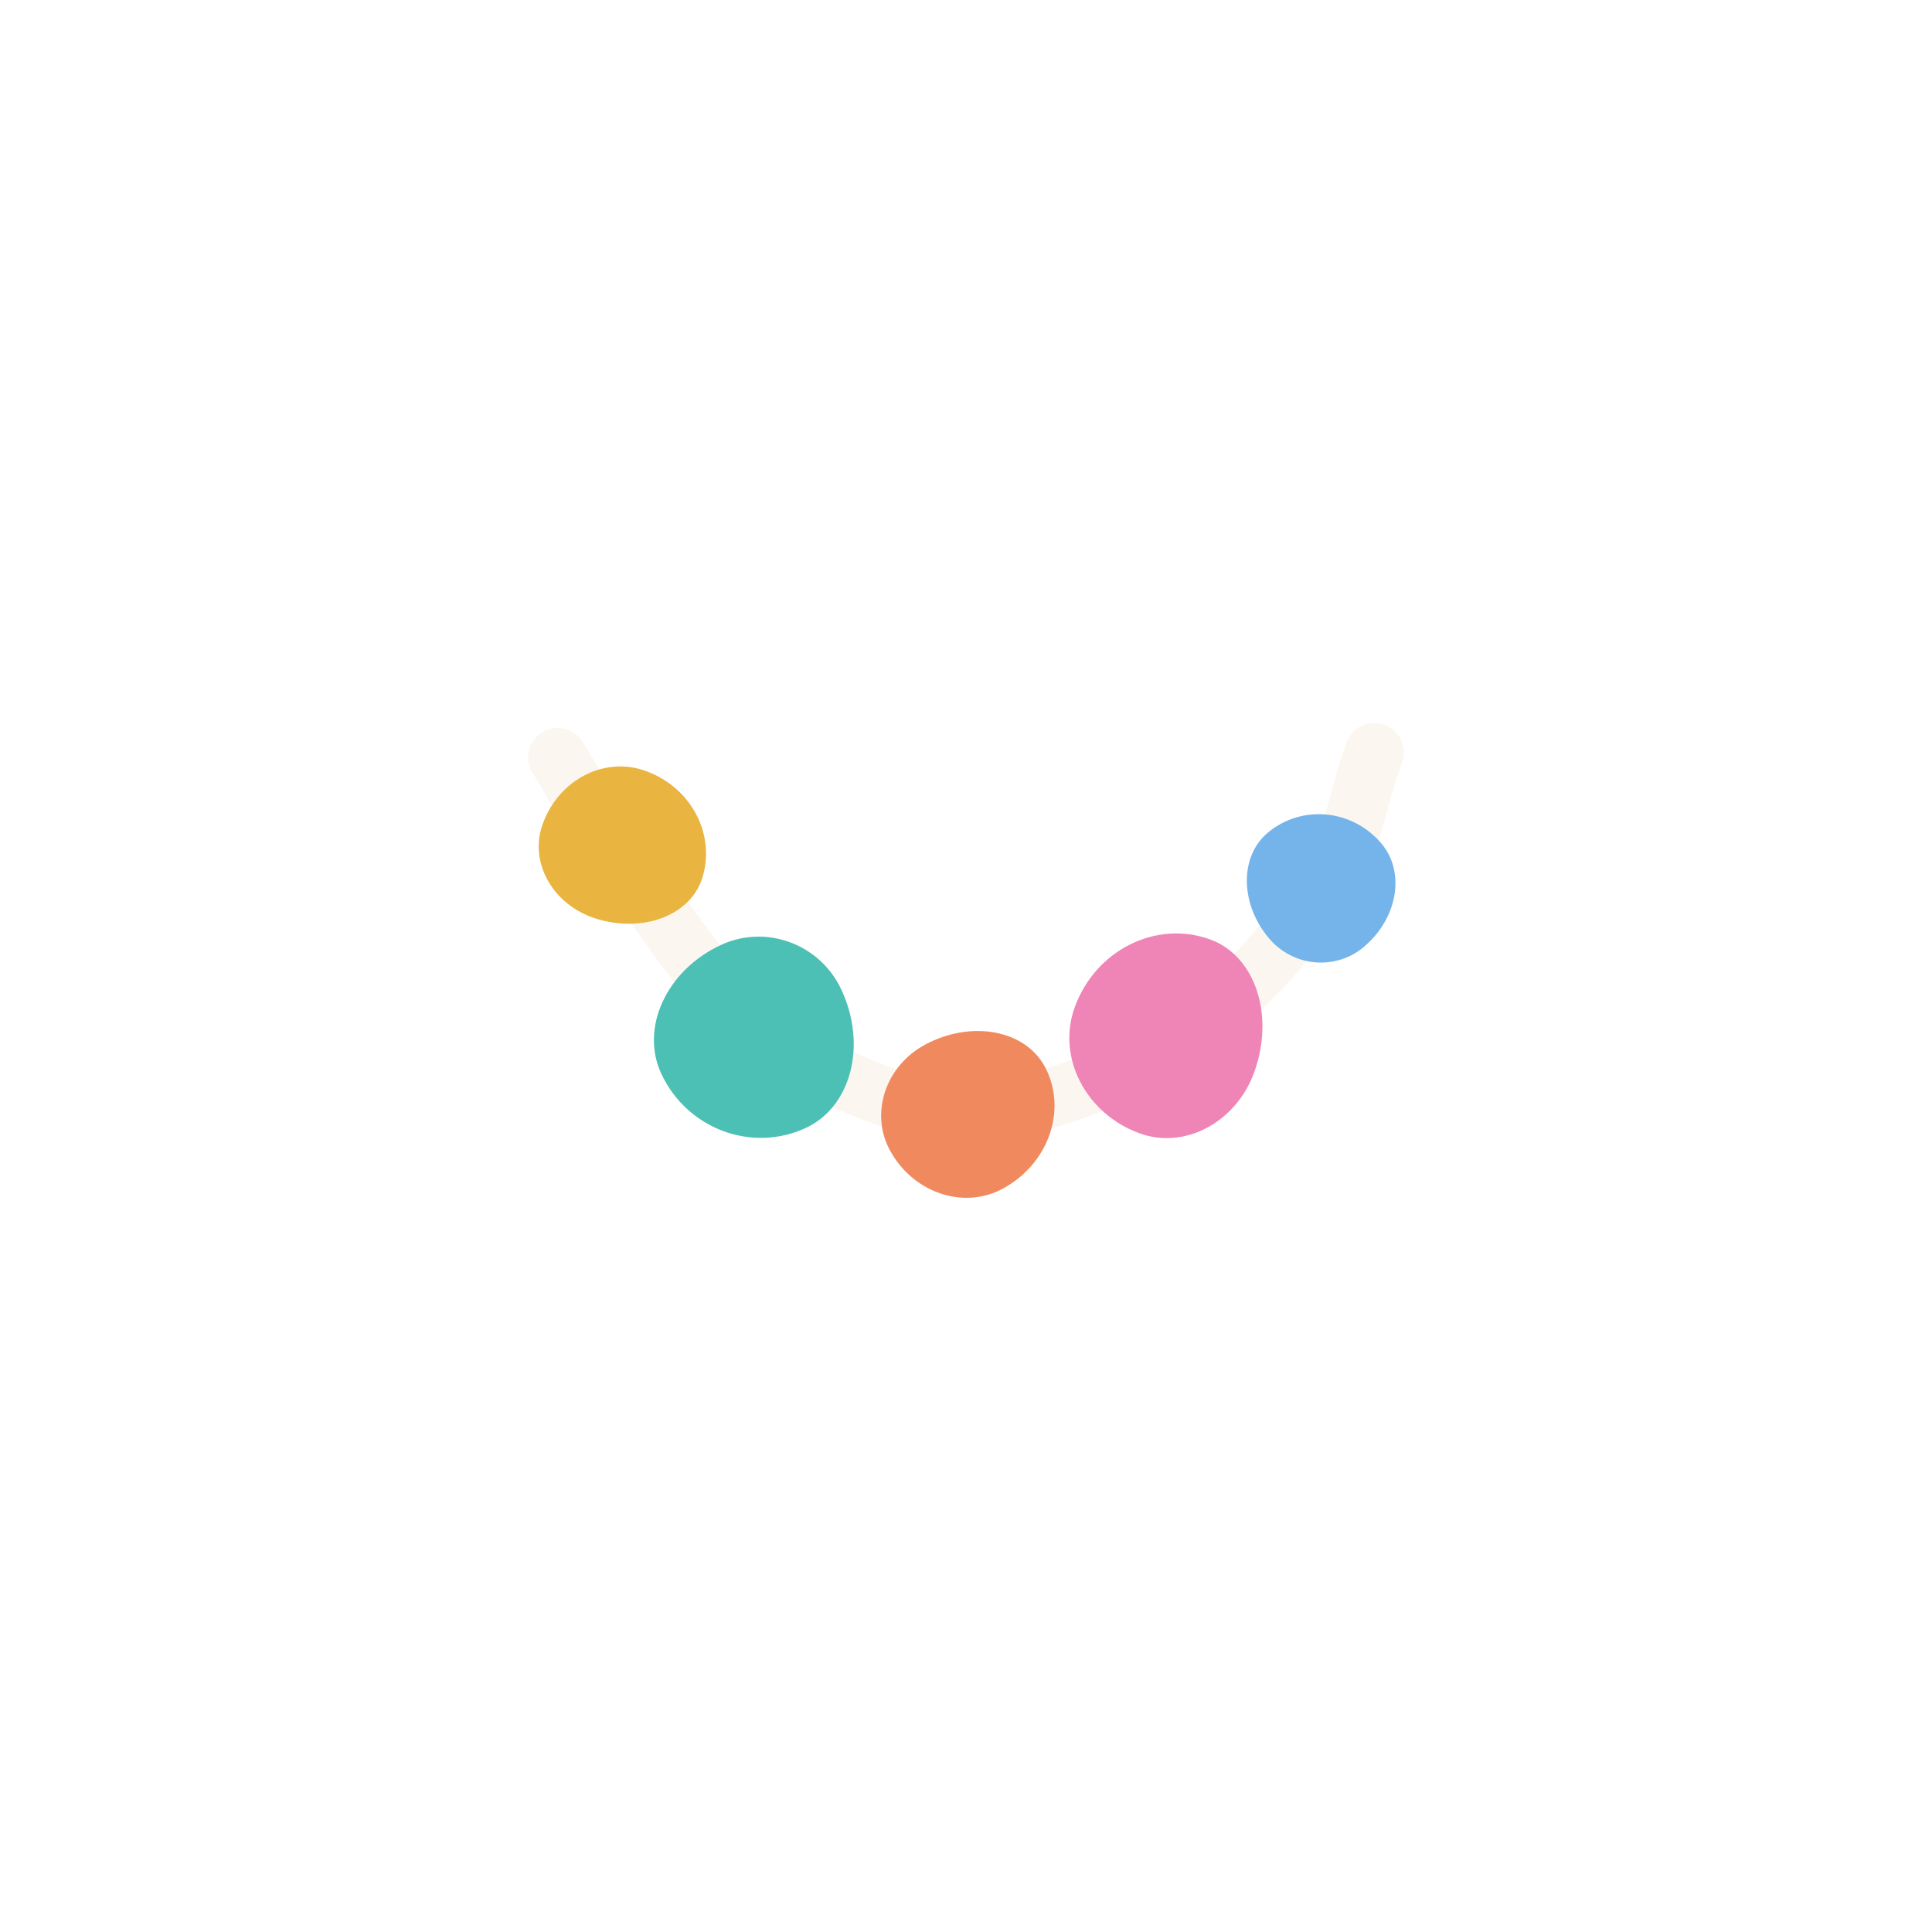
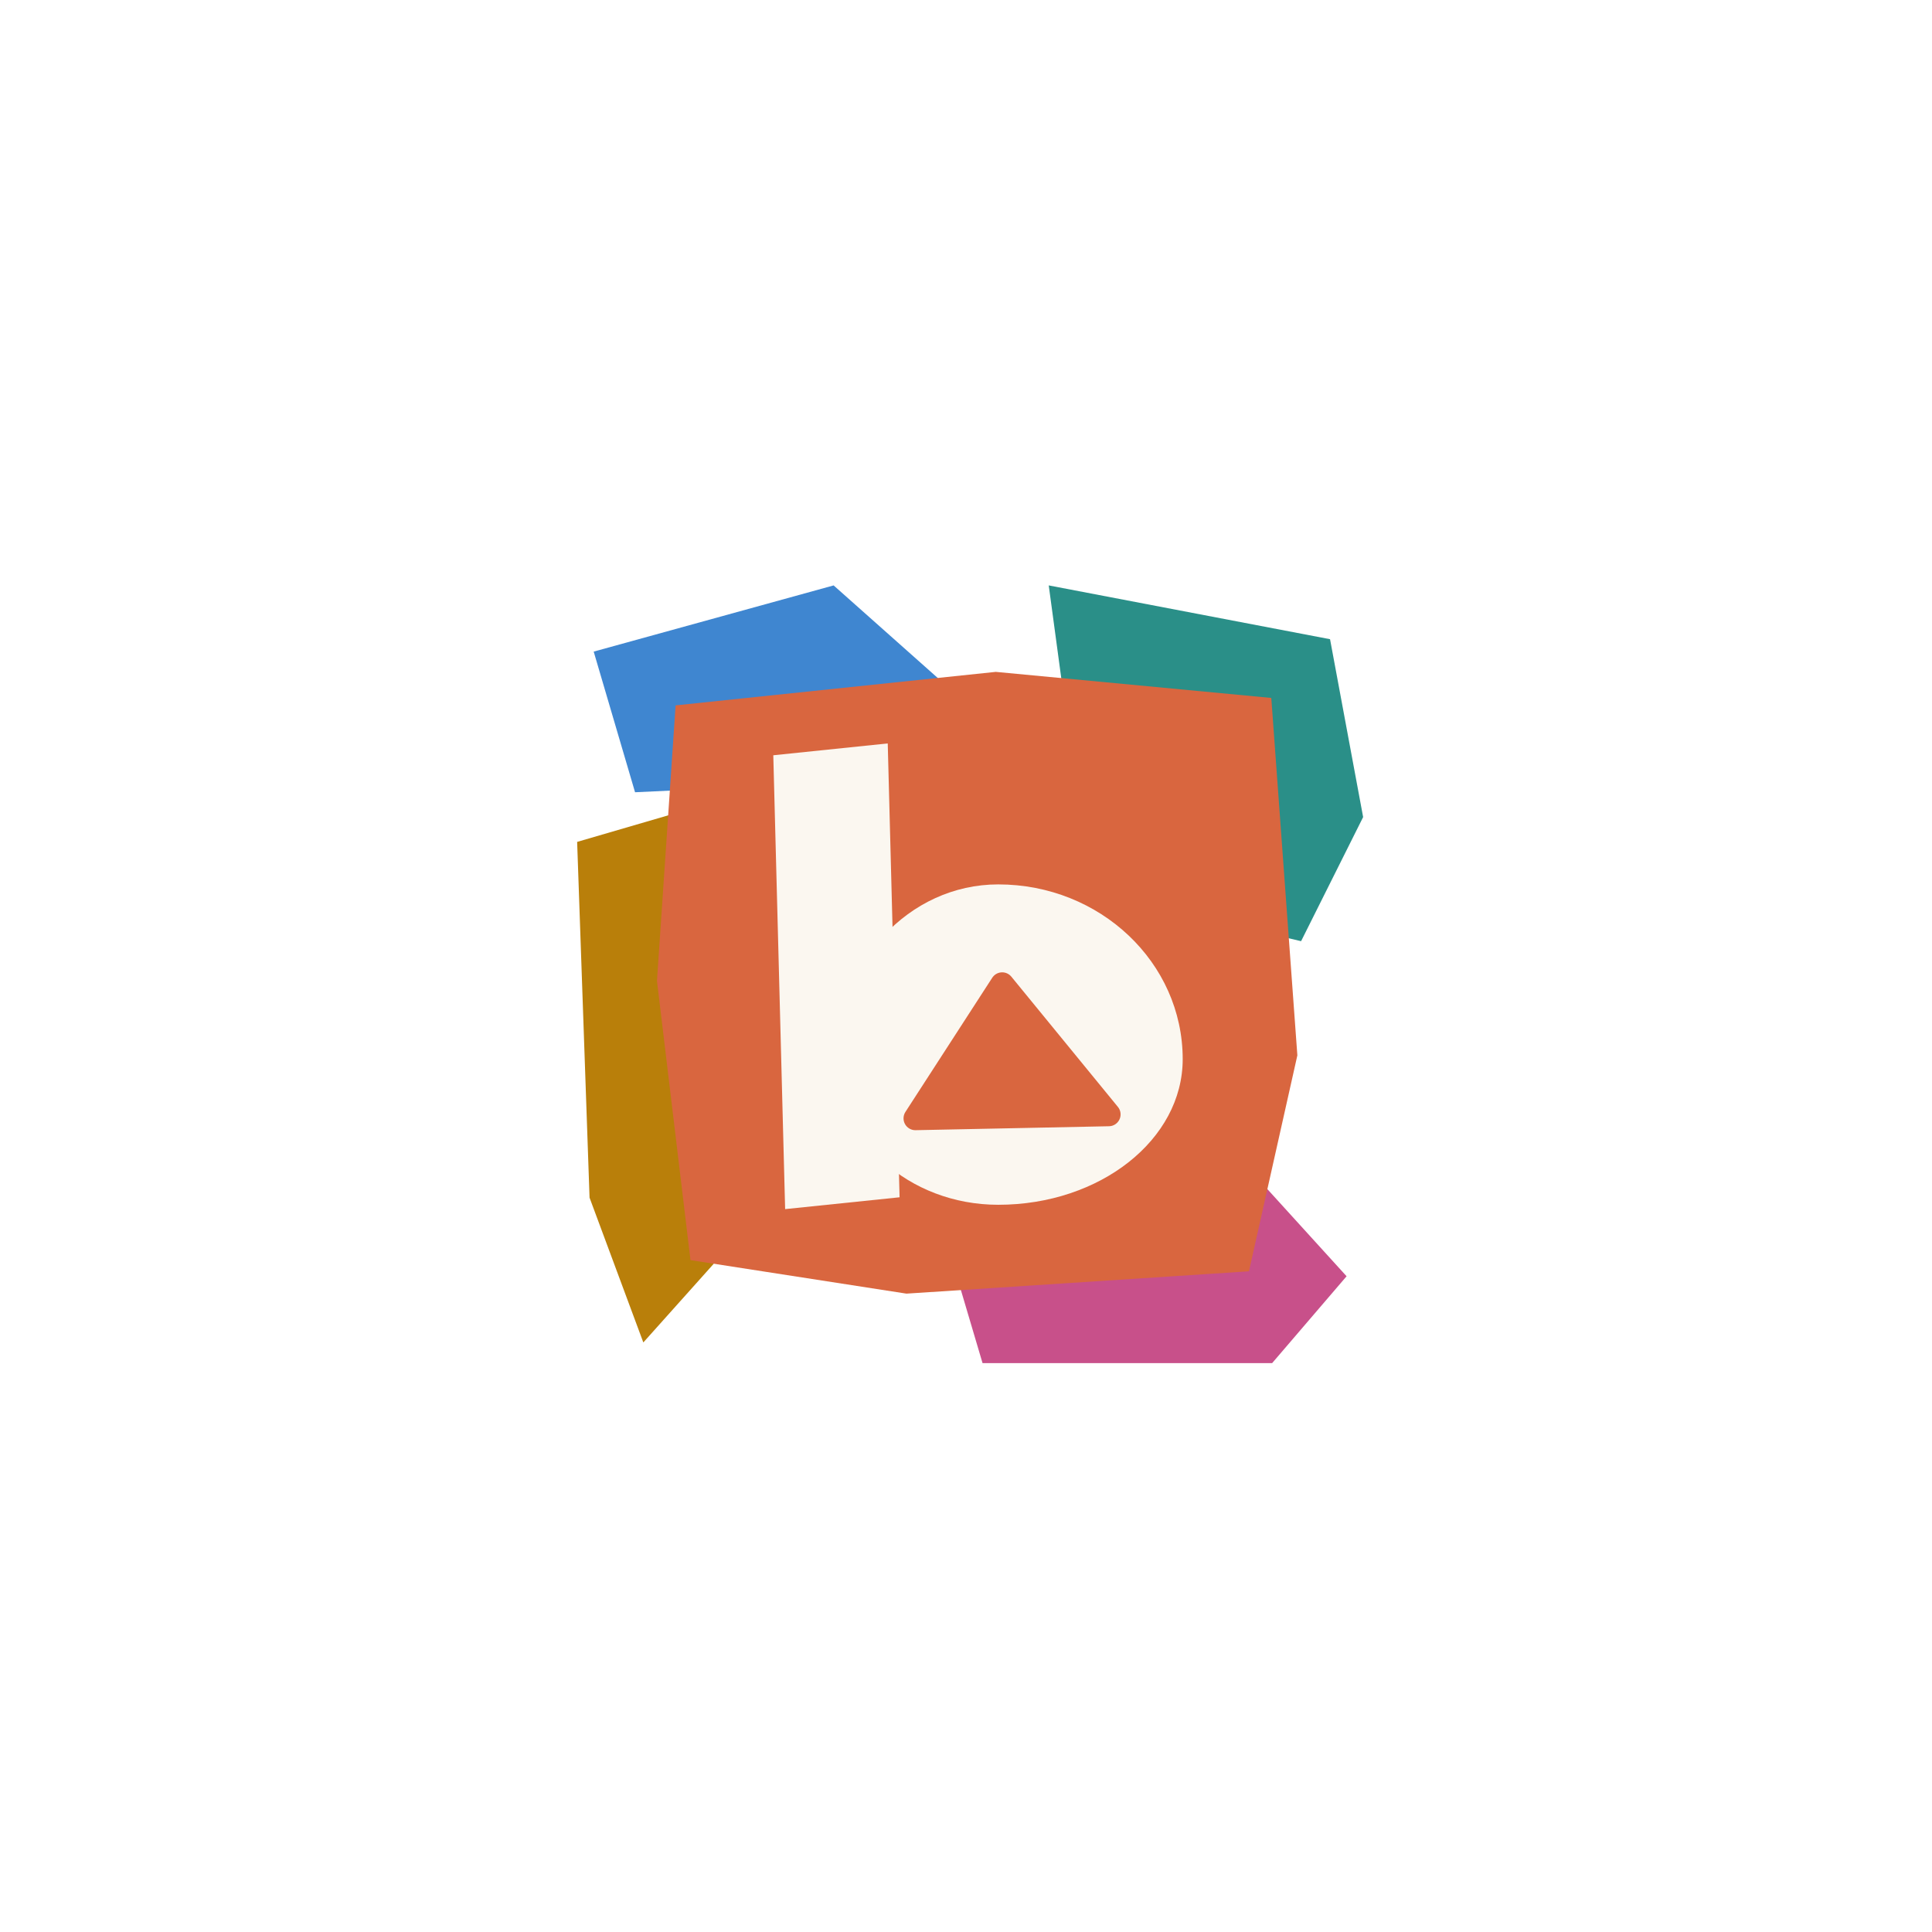
<svg xmlns="http://www.w3.org/2000/svg" viewBox="0 0 432 432" width="432" height="432" role="img" aria-labelledby="afg-t">
-   <defs>
-     <path id="afg-u1" d="M11.4 0C11.4 4.97 6.3 9 0 9C-5.52 9-10 4.97-10 0C-10-5.97-5.52-10.8 0-10.8C6.3-10.8 11.4-5.97 11.4 0Z" />
-     <path id="afg-u2" d="M9.2 0C9.2 6.19 5.08 11.2 0 11.2C-6.08 11.2-11 6.19-11 0C-11-5.14-6.08-9.3 0-9.3C5.08-9.3 9.2-5.14 9.2 0Z" />
-     <path id="afg-u3" d="M10.6 0C10.6 5.41 5.85 9.8 0 9.8C-5.08 9.8-9.2 5.41-9.2 0C-9.2-6.35-5.08-11.5 0-11.5C5.85-11.5 10.6-6.35 10.6 0Z" />
-   </defs>
-   <g transform="translate(110.4 109.96) scale(2.2)">
-     <path d="M6.5 27C8.5 30.17 9.08 31.92 12.5 36.5C15.75 40.83 21.17 50.08 27 54.5C32.83 58.92 40.5 62.75 47.5 63C54.5 63.25 62.92 59.67 69 56C75.08 52.33 80.58 45.92 84 41C87.42 36.08 87.67 31.33 89.5 26.5" fill="none" stroke="#fbf7f0" stroke-width="6" stroke-linecap="round" />
-     <use href="#afg-u1" transform="translate(12.5 36.5) rotate(18) scale(0.8)" fill="#e9b43f" />
-     <use href="#afg-u2" transform="translate(27 54.5) rotate(-25) scale(1)" fill="#4cc0b4" />
-     <use href="#afg-u3" transform="translate(47.5 63) rotate(62) scale(0.84)" fill="#f08a5e" />
-     <use href="#afg-u1" transform="translate(69 56) rotate(-70) scale(0.98)" fill="#ef84b6" />
-     <use href="#afg-u2" transform="translate(84 41) rotate(140) scale(0.74)" fill="#74b4ea" />
+   <g transform="translate(127.2 127.2) scale(1.85)">
+     <path d="M3 10L32 2L45.5 14L40 25.5L8 27Z" fill="#3f86d0" />
+     <path d="M58 2L92 8.5L96 30L88.5 45L63 39Z" fill="#2a8f88" />
+     <path d="M1 33L13 29.5L17.5 84L9 93.5L2.5 76Z" fill="#b97f0a" />
+     <path d="M46 82.5L84 74.5L94 85.5L85 96L50 96Z" fill="#c8508a" />
+     <g transform="translate(4.8 4.8) scale(0.9)">
+       <path d="M9 13L52 8.5L89 12L92.5 60L86 89L40 92L11 87.5L6.5 50Z" fill="#d9663f" />
+       <g transform="translate(-6.5 -1.5) scale(1.06)">
+         <path d="M27 20L41.5 18.5L43 76L28.5 77.5Z" fill="#fbf7f0" />
+         <path transform="translate(55.5 58.5) scale(2.05)" d="M11.4 0C11.4 4.97 6.3 9 0 9C-5.52 9-10 4.97-10 0C-10-5.97-5.52-10.8 0-10.8C6.3-10.8 11.4-5.97 11.4 0Z" fill="#fbf7f0" />
+         <path d="M56 49L69.5 65.5L45 66Z" fill="#d9663f" stroke="#d9663f" stroke-width="3" stroke-linejoin="round" />
+       </g>
+     </g>
  </g>
</svg>
